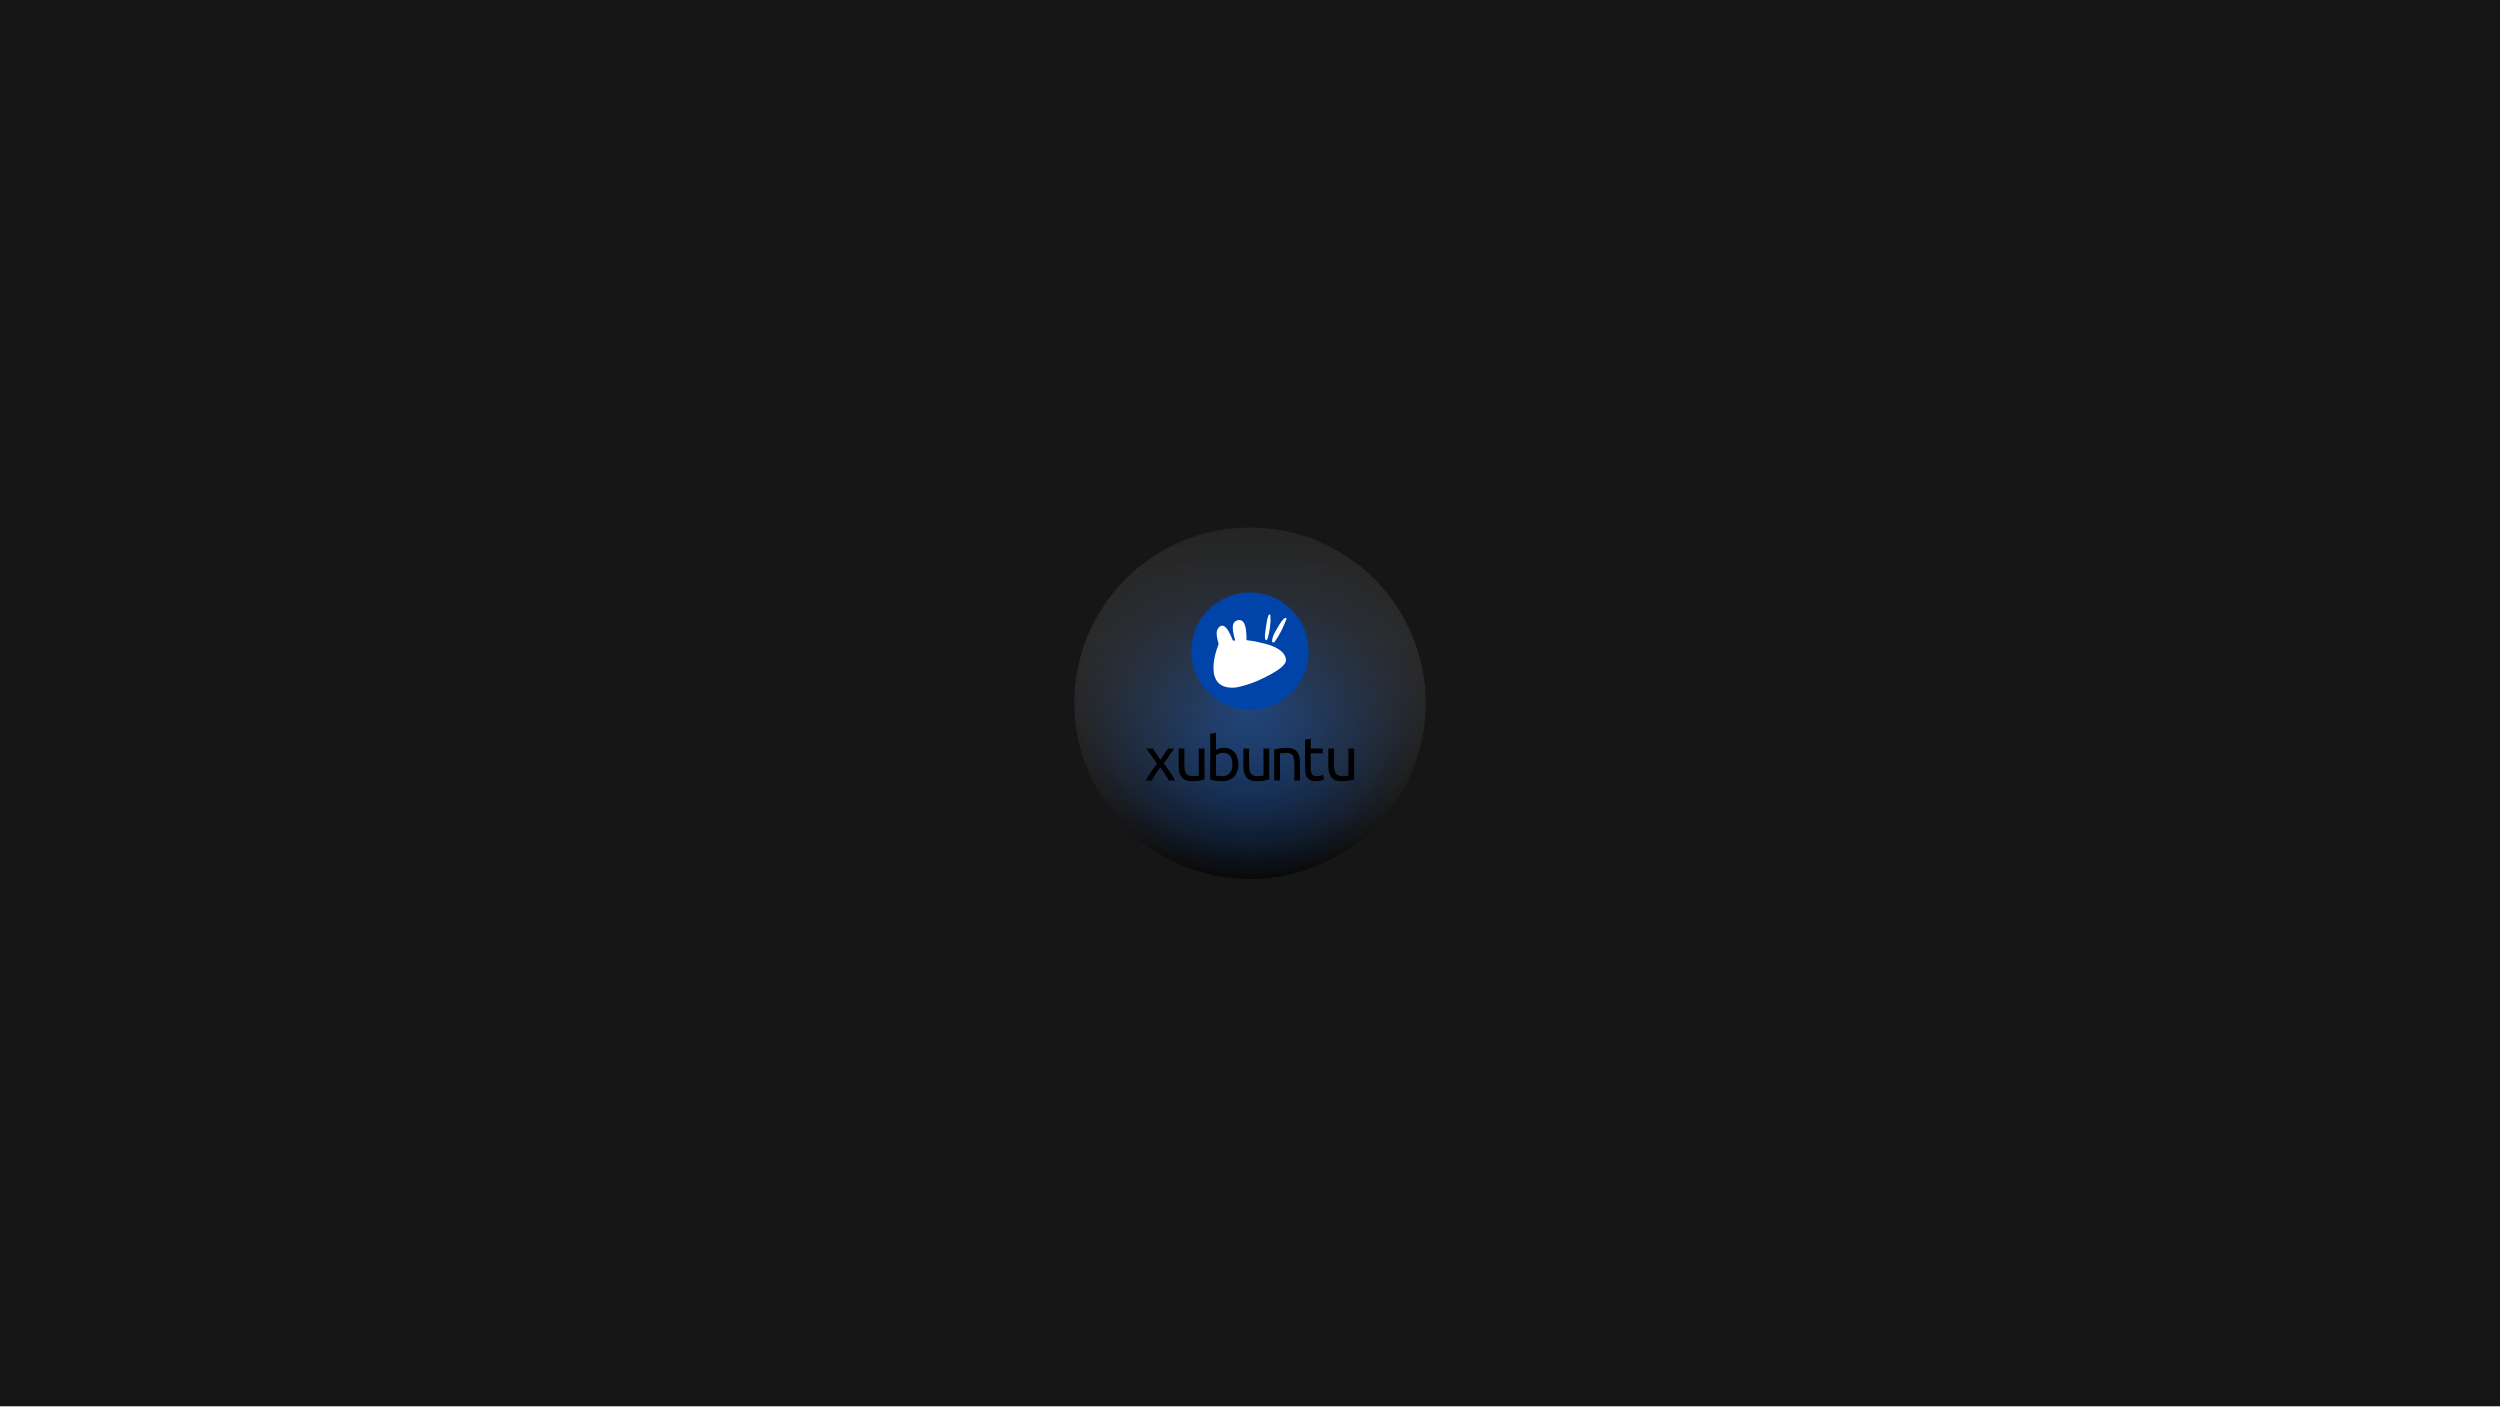
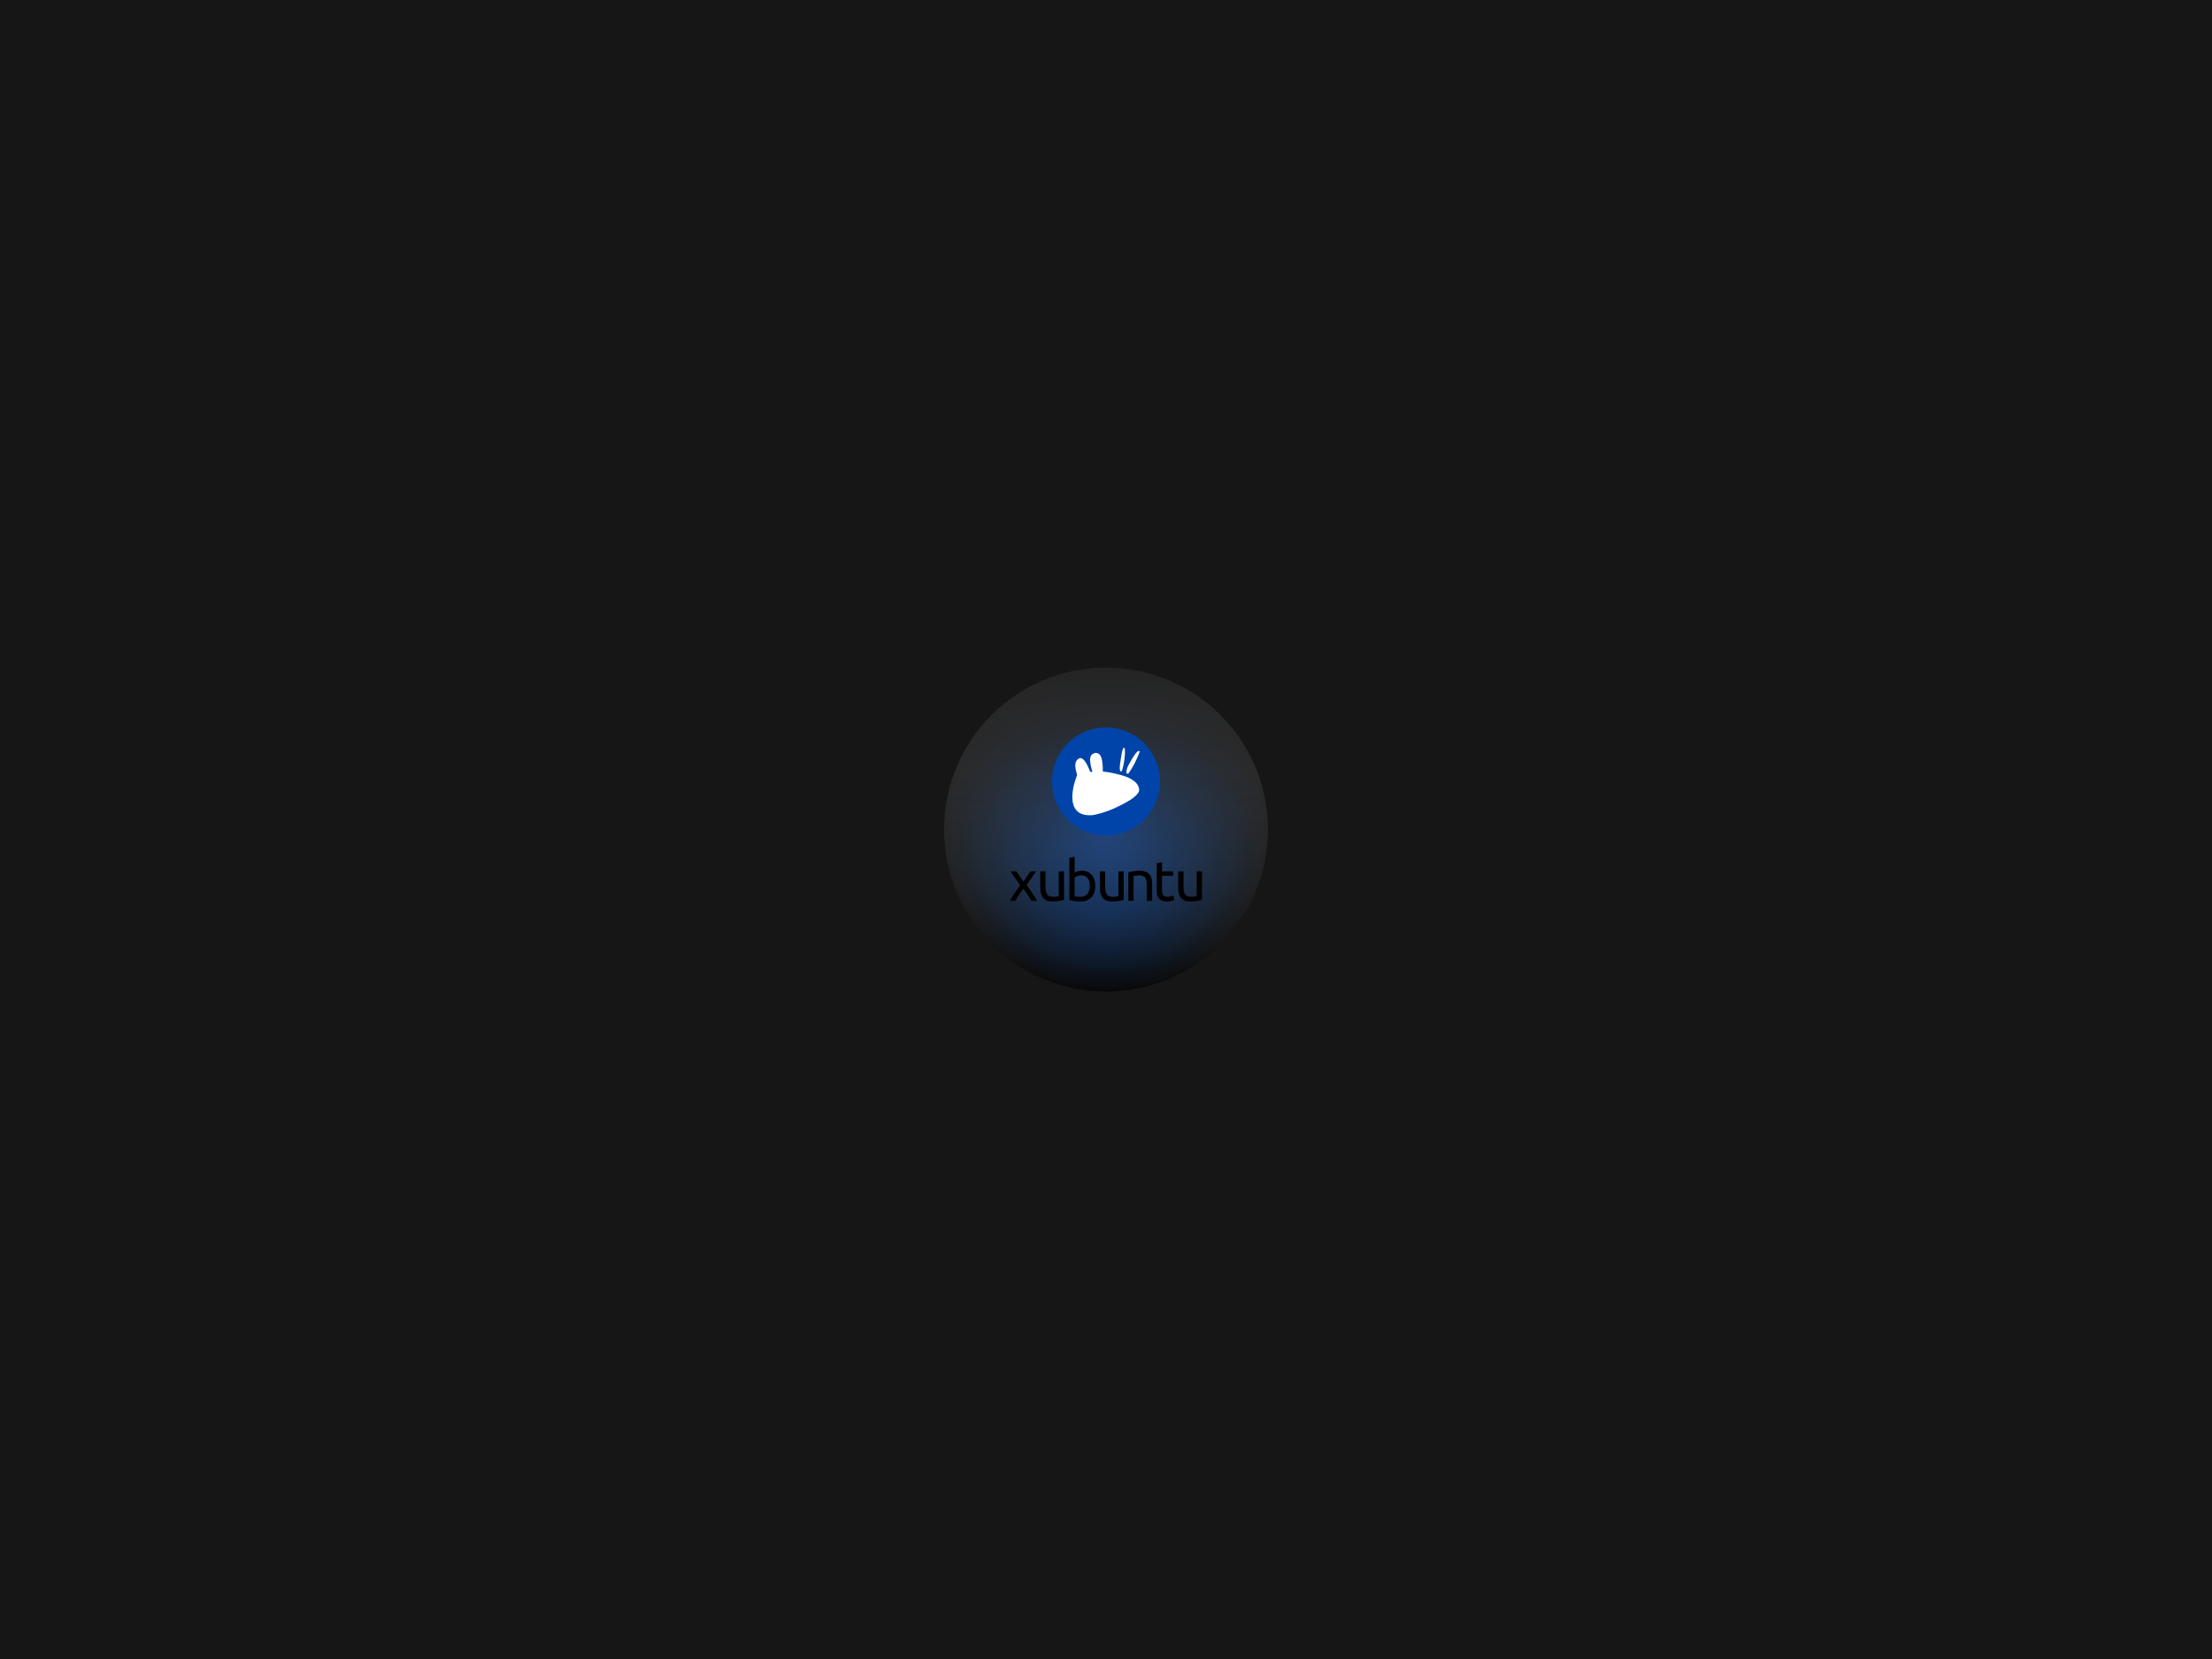
- <svg xmlns="http://www.w3.org/2000/svg" xmlns:ns1="http://www.openswatchbook.org/uri/2009/osb" xmlns:xlink="http://www.w3.org/1999/xlink" id="svg3004" version="1.1" width="1280" height="720" xml:space="preserve">
+ <svg xmlns="http://www.w3.org/2000/svg" xmlns:ns1="http://www.openswatchbook.org/uri/2009/osb" xmlns:xlink="http://www.w3.org/1999/xlink" id="svg3004" version="1.1" width="1024" height="768" xml:space="preserve">
  <defs id="defs3008">
    <linearGradient id="linearGradient4226">
      <stop style="stop-color:#0044aa;stop-opacity:1;" offset="0" id="stop4228" />
      <stop style="stop-color:#0044aa;stop-opacity:0;" offset="1" id="stop4230" />
    </linearGradient>
    <linearGradient id="linearGradient4164">
      <stop style="stop-color:#a80030;stop-opacity:1;" offset="0" id="stop4166" />
      <stop style="stop-color:#a80030;stop-opacity:0;" offset="1" id="stop4168" />
    </linearGradient>
    <linearGradient id="linearGradient5303">
      <stop style="stop-color:#f26711;stop-opacity:1;" offset="0" id="stop5305" />
      <stop style="stop-color:#f26711;stop-opacity:0;" offset="1" id="stop5307" />
    </linearGradient>
    <linearGradient id="linearGradient5267">
      <stop style="stop-color:#666666;stop-opacity:1;" offset="0" id="stop5269" />
      <stop style="stop-color:#666666;stop-opacity:0;" offset="1" id="stop5271" />
    </linearGradient>
    <linearGradient id="linearGradient5251" ns1:paint="solid">
      <stop style="stop-color:#666666;stop-opacity:1;" offset="0" id="stop5253" />
    </linearGradient>
    <linearGradient xlink:href="#linearGradient5267" id="linearGradient5273" x1="-395.365" y1="-212.642" x2="4.763" y2="-212.642" gradientUnits="userSpaceOnUse" />
    <radialGradient xlink:href="#linearGradient5303" id="radialGradient5325" cx="-163.148" cy="-366.263" fx="-163.148" fy="-366.263" r="144.094" gradientTransform="matrix(1,0,0,0.9338842,0,-24.21576)" gradientUnits="userSpaceOnUse" />
    <radialGradient xlink:href="#linearGradient4164" id="radialGradient4170" cx="1447.778" cy="-272.917" fx="1447.778" fy="-272.917" r="223.333" gradientTransform="matrix(1,0,0,0.9751244,0,-6.788974)" gradientUnits="userSpaceOnUse" />
    <radialGradient xlink:href="#linearGradient4164-9" id="radialGradient4170-9" cx="1447.778" cy="-272.917" fx="1447.778" fy="-272.917" r="223.333" gradientTransform="matrix(1,0,0,0.9751244,0,-6.788974)" gradientUnits="userSpaceOnUse" />
    <linearGradient id="linearGradient4164-9">
      <stop style="stop-color:#a80030;stop-opacity:1;" offset="0" id="stop4166-0" />
      <stop style="stop-color:#a80030;stop-opacity:0;" offset="1" id="stop4168-2" />
    </linearGradient>
    <radialGradient r="223.333" fy="-272.917" fx="1447.778" cy="-272.917" cx="1447.778" gradientTransform="matrix(1,0,0,0.9751244,0,-6.788974)" gradientUnits="userSpaceOnUse" id="radialGradient4206" xlink:href="#linearGradient4164-9" />
    <radialGradient xlink:href="#linearGradient4164" id="radialGradient14319" gradientUnits="userSpaceOnUse" gradientTransform="matrix(1,0,0,0.9751244,0,-6.788974)" cx="1447.778" cy="-272.917" fx="1447.778" fy="-272.917" r="223.333" />
    <linearGradient xlink:href="#linearGradient5267" id="linearGradient14321" gradientUnits="userSpaceOnUse" x1="-395.365" y1="-212.642" x2="4.763" y2="-212.642" />
    <linearGradient xlink:href="#linearGradient5267" id="linearGradient14345" gradientUnits="userSpaceOnUse" x1="-395.365" y1="-212.642" x2="4.763" y2="-212.642" />
    <radialGradient xlink:href="#linearGradient4164" id="radialGradient14347" gradientUnits="userSpaceOnUse" gradientTransform="matrix(1,0,0,0.9751244,0,-6.788974)" cx="1447.778" cy="-272.917" fx="1447.778" fy="-272.917" r="223.333" />
    <radialGradient xlink:href="#linearGradient4164" id="radialGradient14931" gradientUnits="userSpaceOnUse" gradientTransform="matrix(1,0,0,0.9751244,0,-6.788974)" cx="1447.778" cy="-272.917" fx="1447.778" fy="-272.917" r="223.333" />
    <linearGradient xlink:href="#linearGradient5267" id="linearGradient14933" gradientUnits="userSpaceOnUse" x1="-395.365" y1="-212.642" x2="4.763" y2="-212.642" />
    <radialGradient xlink:href="#linearGradient4164" id="radialGradient14961" gradientUnits="userSpaceOnUse" gradientTransform="matrix(1,0,0,0.9751244,0,-6.788974)" cx="1447.778" cy="-272.917" fx="1447.778" fy="-272.917" r="223.333" />
    <linearGradient xlink:href="#linearGradient5267" id="linearGradient14963" gradientUnits="userSpaceOnUse" x1="-395.365" y1="-212.642" x2="4.763" y2="-212.642" />
    <linearGradient xlink:href="#linearGradient5267" id="linearGradient14991" gradientUnits="userSpaceOnUse" x1="-395.365" y1="-212.642" x2="4.763" y2="-212.642" />
    <linearGradient xlink:href="#linearGradient5267" id="linearGradient15015" gradientUnits="userSpaceOnUse" x1="-395.365" y1="-212.642" x2="4.763" y2="-212.642" />
    <linearGradient xlink:href="#linearGradient5267" id="linearGradient3725" gradientUnits="userSpaceOnUse" x1="-395.365" y1="-212.642" x2="4.763" y2="-212.642" />
    <radialGradient r="125.556" fy="-292.917" fx="-318.889" cy="-292.917" cx="-318.889" gradientTransform="matrix(1,0,0,1.061947,0,18.14526)" gradientUnits="userSpaceOnUse" id="radialGradient3812" xlink:href="#linearGradient3787-8" />
    <linearGradient id="linearGradient3787-8">
      <stop style="stop-color:#000000;stop-opacity:1;" offset="0" id="stop3789-9" />
      <stop style="stop-color:#000000;stop-opacity:0;" offset="1" id="stop3791-4" />
    </linearGradient>
    <radialGradient r="125.556" fy="-292.917" fx="-318.889" cy="-292.917" cx="-318.889" gradientTransform="matrix(1,0,0,1.061947,0,18.14526)" gradientUnits="userSpaceOnUse" id="radialGradient6789" xlink:href="#linearGradient3787-8" />
    <radialGradient xlink:href="#linearGradient4226" id="radialGradient4232" cx="1447.778" cy="-272.917" fx="1447.778" fy="-272.917" r="223.333" gradientTransform="matrix(1,0,0,0.9751244,0,-6.788974)" gradientUnits="userSpaceOnUse" />
    <radialGradient xlink:href="#linearGradient3787-8" id="radialGradient3090" gradientUnits="userSpaceOnUse" gradientTransform="matrix(1,0,0,1.061947,0,18.14526)" cx="-318.889" cy="-292.917" fx="-318.889" fy="-292.917" r="125.556" />
    <radialGradient xlink:href="#linearGradient4226" id="radialGradient3092" gradientUnits="userSpaceOnUse" gradientTransform="matrix(1,0,0,0.9751244,0,-6.788974)" cx="1447.778" cy="-272.917" fx="1447.778" fy="-272.917" r="223.333" />
    <linearGradient xlink:href="#linearGradient5267" id="linearGradient3094" gradientUnits="userSpaceOnUse" x1="-395.365" y1="-212.642" x2="4.763" y2="-212.642" />
    <radialGradient xlink:href="#linearGradient3787-8-0" id="radialGradient4061" gradientUnits="userSpaceOnUse" gradientTransform="matrix(1,0,0,1.061947,0,18.14526)" cx="-318.889" cy="-292.917" fx="-318.889" fy="-292.917" r="125.556" />
    <linearGradient id="linearGradient3787-8-0">
      <stop style="stop-color:#000000;stop-opacity:1;" offset="0" id="stop3789-9-2" />
      <stop style="stop-color:#000000;stop-opacity:0;" offset="1" id="stop3791-4-8" />
    </linearGradient>
    <radialGradient xlink:href="#linearGradient4226-1" id="radialGradient4063" gradientUnits="userSpaceOnUse" gradientTransform="matrix(1,0,0,0.9751244,0,-6.788974)" cx="1447.778" cy="-272.917" fx="1447.778" fy="-272.917" r="223.333" />
    <linearGradient id="linearGradient4226-1">
      <stop style="stop-color:#0044aa;stop-opacity:1;" offset="0" id="stop4228-8" />
      <stop style="stop-color:#0044aa;stop-opacity:0;" offset="1" id="stop4230-8" />
    </linearGradient>
    <linearGradient xlink:href="#linearGradient5267-5" id="linearGradient4065" gradientUnits="userSpaceOnUse" x1="-395.365" y1="-212.642" x2="4.763" y2="-212.642" />
    <linearGradient id="linearGradient5267-5">
      <stop style="stop-color:#666666;stop-opacity:1;" offset="0" id="stop5269-7" />
      <stop style="stop-color:#666666;stop-opacity:0;" offset="1" id="stop5271-3" />
    </linearGradient>
    <radialGradient xlink:href="#linearGradient3787-8-0-6" id="radialGradient4061-0" gradientUnits="userSpaceOnUse" gradientTransform="matrix(1,0,0,1.061947,0,18.14526)" cx="-318.889" cy="-292.917" fx="-318.889" fy="-292.917" r="125.556" />
    <linearGradient id="linearGradient3787-8-0-6">
      <stop style="stop-color:#000000;stop-opacity:1;" offset="0" id="stop3789-9-2-6" />
      <stop style="stop-color:#000000;stop-opacity:0;" offset="1" id="stop3791-4-8-9" />
    </linearGradient>
    <radialGradient xlink:href="#linearGradient3978" id="radialGradient3984" cx="1447.778" cy="-272.917" fx="1447.778" fy="-272.917" r="223.333" gradientTransform="matrix(1,0,0,0.9751244,0,-6.788974)" gradientUnits="userSpaceOnUse" />
    <linearGradient id="linearGradient3978">
      <stop style="stop-color:#0044aa;stop-opacity:1;" offset="0" id="stop3980" />
      <stop style="stop-color:#0044aa;stop-opacity:0;" offset="1" id="stop3982" />
    </linearGradient>
    <linearGradient xlink:href="#linearGradient5267-5-4" id="linearGradient3185" gradientUnits="userSpaceOnUse" x1="-395.365" y1="-212.642" x2="4.763" y2="-212.642" />
    <linearGradient id="linearGradient5267-5-4">
      <stop style="stop-color:#666666;stop-opacity:1;" offset="0" id="stop5269-7-6" />
      <stop style="stop-color:#666666;stop-opacity:0;" offset="1" id="stop5271-3-6" />
    </linearGradient>
    <radialGradient xlink:href="#linearGradient3787-8-0-4" id="radialGradient3870" gradientUnits="userSpaceOnUse" gradientTransform="matrix(1,0,0,1.061947,0,18.14526)" cx="-318.889" cy="-292.917" fx="-318.889" fy="-292.917" r="125.556" />
    <linearGradient id="linearGradient3787-8-0-4">
      <stop style="stop-color:#000000;stop-opacity:1;" offset="0" id="stop3789-9-2-1" />
      <stop style="stop-color:#000000;stop-opacity:0;" offset="1" id="stop3791-4-8-4" />
    </linearGradient>
    <radialGradient xlink:href="#linearGradient3978-23" id="radialGradient3868" gradientUnits="userSpaceOnUse" gradientTransform="matrix(1,0,0,0.9751244,0,-6.788974)" cx="1447.778" cy="-272.917" fx="1447.778" fy="-272.917" r="223.333" />
    <linearGradient id="linearGradient3978-23">
      <stop style="stop-color:#0044aa;stop-opacity:1;" offset="0" id="stop3980-7" />
      <stop style="stop-color:#0044aa;stop-opacity:0;" offset="1" id="stop3982-8" />
    </linearGradient>
    <linearGradient xlink:href="#linearGradient5267-5-7" id="linearGradient3866" gradientUnits="userSpaceOnUse" x1="-395.365" y1="-212.642" x2="4.763" y2="-212.642" />
    <linearGradient id="linearGradient5267-5-7">
      <stop style="stop-color:#242424;stop-opacity:1;" offset="0" id="stop5269-7-69" />
      <stop style="stop-color:#666666;stop-opacity:0;" offset="1" id="stop5271-3-1" />
    </linearGradient>
    <linearGradient xlink:href="#linearGradient5267-5-7" id="linearGradient3870" gradientUnits="userSpaceOnUse" x1="-395.365" y1="-212.642" x2="4.763" y2="-212.642" />
    <radialGradient xlink:href="#linearGradient3978-23" id="radialGradient3872" gradientUnits="userSpaceOnUse" gradientTransform="matrix(1,0,0,0.9751244,0,-6.788974)" cx="1447.778" cy="-272.917" fx="1447.778" fy="-272.917" r="223.333" />
    <radialGradient xlink:href="#linearGradient3787-8-0-4" id="radialGradient3874" gradientUnits="userSpaceOnUse" gradientTransform="matrix(1,0,0,1.061947,0,18.14526)" cx="-318.889" cy="-292.917" fx="-318.889" fy="-292.917" r="125.556" />
    <linearGradient xlink:href="#linearGradient5267-5-7" id="linearGradient3873" gradientUnits="userSpaceOnUse" x1="-395.365" y1="-212.642" x2="4.763" y2="-212.642" />
    <radialGradient xlink:href="#linearGradient3978-23" id="radialGradient3875" gradientUnits="userSpaceOnUse" gradientTransform="matrix(1,0,0,0.9751244,0,-6.788974)" cx="1447.778" cy="-272.917" fx="1447.778" fy="-272.917" r="223.333" />
    <radialGradient xlink:href="#linearGradient3787-8-0-4" id="radialGradient3877" gradientUnits="userSpaceOnUse" gradientTransform="matrix(1,0,0,1.061947,0,18.14526)" cx="-318.889" cy="-292.917" fx="-318.889" fy="-292.917" r="125.556" />
  </defs>
-   <g id="g3012" transform="matrix(1.25,0,0,-1.25,0,720)">
-     <rect style="fill:#161616;fill-opacity:1;stroke:none" id="rect3036" width="1024" height="576" x="0" y="-576" transform="scale(1,-1)" />
-     <g id="g3879" transform="matrix(1.125,0,0,1.125,224,71.99997)">
+   <g id="g3012" transform="matrix(1.25,0,0,-1.25,0,768)">
+     <rect style="fill:#161616;fill-opacity:1;stroke:none" id="rect3036" width="819.2" height="614.4" x="0" y="-614.4" transform="scale(1,-1)" />
+     <g id="g3879" transform="matrix(0.9375001,0,0,0.9375001,169.6,127.2)">
      <path transform="matrix(0.6446042,0,0,-0.5973332,342.1007,-9.706626)" d="m -34.286,-337.679 c 0,59.173 -44.452,107.143 -99.286,107.143 -54.834,0 -99.286,-47.969 -99.286,-107.143 0,-59.173 44.452,-107.143 99.286,-107.143 54.834,0 99.286,47.969 99.286,107.143 z" id="path3219" style="fill:#080808;fill-opacity:1;fill-rule:nonzero;stroke:none" />
      <path transform="matrix(0,0.5097344,0.4799999,0,396.6,354.5486)" d="m -193.333,-292.917 c 0,73.638 -56.213,133.333 -125.556,133.333 -69.342,0 -125.556,-59.695 -125.556,-133.333 0,-73.638 56.213,-133.333 125.556,-133.333 69.342,0 125.556,59.695 125.556,133.333 z" id="path5277-0-7" style="opacity:0.75;fill:url(#radialGradient3877);fill-opacity:1;fill-rule:evenodd;stroke:none" />
      <path transform="matrix(0.2865671,0,0,-0.2938775,-158.8855,111.7959)" d="m 1671.111,-272.917 c 0,120.275 -99.99,217.778 -223.333,217.778 -123.344,0 -223.333,-97.502 -223.333,-217.778 0,-120.275 99.99,-217.778 223.333,-217.778 123.344,0 223.333,97.502 223.333,217.778 z" id="path4162-0" style="fill:url(#radialGradient3875);fill-opacity:1;fill-rule:nonzero;stroke:none" />
      <path transform="matrix(0,-0.319897,-0.3445044,0,182.7439,129.5238)" d="m 4.763,-212.642 c 0,102.6 -89.572,185.774 -200.064,185.774 -110.493,0 -200.064,-83.174 -200.064,-185.774 0,-102.6 89.572,-185.774 200.064,-185.774 110.493,0 200.064,83.174 200.064,185.774 z" id="path3806-2" style="fill:url(#linearGradient3873);fill-opacity:1;fill-rule:evenodd;stroke:none" />
      <g transform="matrix(0.5925925,0,0,0.5925925,192.0003,430.7494)" id="g4114">
        <g style="fill:#000000;fill-opacity:1;display:inline" id="g3200-0" transform="matrix(0.6066325,0,0,-0.6066316,-55.66105,-109.4181)">
          <path d="m 187.639,562.151 c -0.457,-0.913 -1.017,-1.931 -1.681,-3.052 -0.664,-1.121 -1.391,-2.263 -2.18,-3.425 -0.789,-1.204 -1.598,-2.387 -2.429,-3.55 -0.83,-1.162 -1.64,-2.263 -2.429,-3.301 -0.789,1.038 -1.598,2.159 -2.429,3.363 -0.83,1.163 -1.64,2.346 -2.429,3.55 -0.747,1.162 -1.453,2.304 -2.117,3.425 -0.664,1.121 -1.225,2.117 -1.681,2.989 l -5.978,0 c 1.453,-2.823 3.176,-5.688 5.169,-8.594 2.034,-2.948 4.048,-5.75 6.041,-8.407 l -10.711,-15.382 6.539,0 7.722,11.334 7.784,-11.334 6.165,0 -10.462,15.008 c 1.993,2.699 4.027,5.563 6.103,8.594 2.117,2.989 3.903,5.916 5.356,8.781 l -6.352,0" style="font-size:49.492px;font-style:normal;font-weight:normal;fill:#000000;fill-opacity:1;stroke:none;display:inline;font-family:ubuntubeta;-inkscape-font-specification:ubuntubeta" id="path2826-1" />
          <path d="m 223.677,561.216 c -1.329,0.332 -3.093,0.685 -5.293,1.059 -2.159,0.374 -4.671,0.56 -7.535,0.56 -2.491,0 -4.588,-0.353 -6.29,-1.059 -1.702,-0.747 -3.072,-1.785 -4.11,-3.114 -1.038,-1.329 -1.785,-2.885 -2.242,-4.671 -0.457,-1.827 -0.685,-3.84 -0.685,-6.041 l 0,-18.184 5.792,0 0,16.939 c -2e-5,3.944 0.623,6.767 1.868,8.469 1.246,1.702 3.342,2.553 6.29,2.553 0.623,10e-6 1.266,-0.021 1.931,-0.062 0.664,-0.042 1.287,-0.083 1.868,-0.125 0.581,-0.083 1.1,-0.145 1.557,-0.187 0.498,-0.083 0.851,-0.166 1.059,-0.249 l 0,-27.339 5.792,0 0,31.449" style="font-size:49.492px;font-style:normal;font-weight:normal;fill:#000000;fill-opacity:1;stroke:none;display:inline;font-family:ubuntubeta;-inkscape-font-specification:ubuntubeta" id="path2828-4" />
          <path d="m 235.298,531.2 c 0.706,-0.457 1.764,-0.934 3.176,-1.432 1.453,-0.498 3.114,-0.747 4.982,-0.747 2.325,3e-5 4.38,0.415 6.165,1.246 1.827,0.83 3.363,1.993 4.608,3.487 1.245,1.495 2.18,3.28 2.802,5.356 0.664,2.076 0.996,4.359 0.996,6.85 -2e-5,2.616 -0.394,4.982 -1.183,7.099 -0.747,2.076 -1.827,3.84 -3.238,5.293 -1.412,1.453 -3.114,2.574 -5.107,3.363 -1.993,0.789 -4.235,1.183 -6.726,1.183 -2.699,0 -5.086,-0.187 -7.162,-0.56 -2.076,-0.374 -3.778,-0.747 -5.107,-1.121 l 0,-46.395 5.792,-0.996 0,17.375 m 0,25.907 c 0.581,0.166 1.391,0.332 2.429,0.498 1.079,0.125 2.408,0.187 3.986,0.187 3.114,10e-6 5.605,-1.017 7.473,-3.052 1.868,-2.076 2.802,-5.003 2.802,-8.781 -2e-5,-1.661 -0.166,-3.218 -0.498,-4.671 -0.332,-1.453 -0.872,-2.699 -1.619,-3.737 -0.747,-1.079 -1.723,-1.91 -2.927,-2.491 -1.163,-0.623 -2.574,-0.934 -4.235,-0.934 -1.578,2e-5 -3.031,0.27 -4.359,0.81 -1.329,0.54 -2.346,1.1 -3.052,1.681 l 0,20.489" style="font-size:49.492px;font-style:normal;font-weight:normal;fill:#000000;fill-opacity:1;stroke:none;display:inline;font-family:ubuntubeta;-inkscape-font-specification:ubuntubeta" id="path2830-9" />
          <path d="m 289.247,561.216 c -1.329,0.332 -3.093,0.685 -5.293,1.059 -2.159,0.374 -4.671,0.56 -7.535,0.56 -2.491,0 -4.588,-0.353 -6.29,-1.059 -1.702,-0.747 -3.072,-1.785 -4.11,-3.114 -1.038,-1.329 -1.785,-2.885 -2.242,-4.671 -0.457,-1.827 -0.685,-3.84 -0.685,-6.041 l 0,-18.184 5.792,0 0,16.939 c -1e-5,3.944 0.623,6.767 1.868,8.469 1.246,1.702 3.342,2.553 6.29,2.553 0.623,10e-6 1.266,-0.021 1.931,-0.062 0.664,-0.042 1.287,-0.083 1.868,-0.125 0.581,-0.083 1.1,-0.145 1.557,-0.187 0.498,-0.083 0.851,-0.166 1.059,-0.249 l 0,-27.339 5.792,0 0,31.449" style="font-size:49.492px;font-style:normal;font-weight:normal;fill:#000000;fill-opacity:1;stroke:none;display:inline;font-family:ubuntubeta;-inkscape-font-specification:ubuntubeta" id="path2832-5" />
          <path d="m 294.31,530.701 c 1.329,-0.332 3.093,-0.685 5.293,-1.059 2.2,-0.374 4.733,-0.56 7.598,-0.56 2.574,4e-5 4.712,0.374 6.414,1.121 1.702,0.706 3.051,1.723 4.048,3.052 1.038,1.287 1.764,2.844 2.18,4.671 0.415,1.827 0.623,3.84 0.623,6.041 l 0,18.184 -5.792,0 0,-16.939 c -3e-5,-1.993 -0.145,-3.695 -0.436,-5.107 -0.249,-1.412 -0.685,-2.553 -1.308,-3.425 -0.623,-0.872 -1.453,-1.495 -2.491,-1.868 -1.038,-0.415 -2.325,-0.623 -3.861,-0.623 -0.623,3e-5 -1.266,0.021 -1.931,0.062 -0.664,0.042 -1.308,0.104 -1.931,0.187 -0.581,0.042 -1.121,0.104 -1.619,0.187 -0.457,0.083 -0.789,0.145 -0.996,0.187 l 0,27.339 -5.792,0 0,-31.449" style="font-size:49.492px;font-style:normal;font-weight:normal;fill:#000000;fill-opacity:1;stroke:none;display:inline;font-family:ubuntubeta;-inkscape-font-specification:ubuntubeta" id="path2834-8" />
          <path d="m 331.321,529.767 12.268,0 0,4.857 -12.268,0 0,14.946 c -2e-5,1.619 0.125,2.968 0.374,4.048 0.249,1.038 0.623,1.868 1.121,2.491 0.498,0.581 1.121,0.996 1.868,1.246 0.747,0.249 1.619,0.374 2.616,0.374 1.744,10e-6 3.135,-0.187 4.172,-0.56 1.079,-0.415 1.827,-0.706 2.242,-0.872 l 1.121,4.795 c -0.581,0.291 -1.598,0.644 -3.052,1.059 -1.453,0.457 -3.114,0.685 -4.982,0.685 -2.2,0 -4.027,-0.27 -5.48,-0.81 -1.412,-0.581 -2.553,-1.432 -3.425,-2.553 -0.872,-1.121 -1.495,-2.491 -1.868,-4.11 -0.332,-1.661 -0.498,-3.57 -0.498,-5.729 l 0,-28.896 5.792,-0.996 0,10.026" style="font-size:49.492px;font-style:normal;font-weight:normal;fill:#000000;fill-opacity:1;stroke:none;display:inline;font-family:ubuntubeta;-inkscape-font-specification:ubuntubeta" id="path2836-9" />
          <path d="m 375.287,561.216 c -1.329,0.332 -3.093,0.685 -5.293,1.059 -2.159,0.374 -4.671,0.56 -7.535,0.56 -2.491,0 -4.588,-0.353 -6.29,-1.059 -1.702,-0.747 -3.072,-1.785 -4.11,-3.114 -1.038,-1.329 -1.785,-2.885 -2.242,-4.671 -0.457,-1.827 -0.685,-3.84 -0.685,-6.041 l 0,-18.184 5.792,0 0,16.939 c -1e-5,3.944 0.623,6.767 1.868,8.469 1.246,1.702 3.342,2.553 6.29,2.553 0.623,10e-6 1.266,-0.021 1.931,-0.062 0.664,-0.042 1.287,-0.083 1.868,-0.125 0.581,-0.083 1.1,-0.145 1.557,-0.187 0.498,-0.083 0.851,-0.166 1.059,-0.249 l 0,-27.339 5.792,0 0,31.449" style="font-size:49.492px;font-style:normal;font-weight:normal;fill:#000000;fill-opacity:1;stroke:none;display:inline;font-family:ubuntubeta;-inkscape-font-specification:ubuntubeta" id="path2838-7" />
        </g>
        <g id="g4106">
          <path transform="matrix(2.70604,0,0,-2.70604,-591.7047,-541.4669)" d="m 271.875,-63.036 c 0,7.347 -5.956,13.304 -13.304,13.304 -7.347,0 -13.304,-5.956 -13.304,-13.304 0,-7.347 5.956,-13.304 13.304,-13.304 7.347,0 13.304,5.956 13.304,13.304 z" id="path3354-2" style="fill:#0044aa;fill-opacity:1;stroke:none" />
          <g transform="matrix(1.8,0,0,-1.8,-521.538,336.253)" id="g3372-0">
            <g id="g3368-4" transform="translate(0.4464286,-0.04464286)">
              <path d="m 355.844,380.406 c -0.07,0.04 -0.081,0.061 -0.062,0.031 -0.679,1.144 -0.697,2.653 -1,4 a 0.498,0.498 0 0 1 0,0.031 c -0.005,0.02 0.005,0.043 0,0.062 -0.147,1.446 -0.624,2.921 -0.281,4.312 a 0.498,0.498 0 0 1 0.031,0.094 c 0.003,0.01 -0.003,0.021 0,0.031 0.005,0.008 -0.005,0.024 0,0.031 0.006,0.009 0.025,-0.008 0.031,0 0.073,0.101 0.162,0.176 0.219,0.188 0.04,0.008 0.11,0.004 0.25,-0.094 0.151,-0.105 0.237,-0.316 0.281,-0.594 a 0.498,0.498 0 0 1 0.062,-0.094 0.498,0.498 0 0 1 0,-0.031 0.498,0.498 0 0 1 0.031,-0.094 0.498,0.498 0 0 1 0.031,-0.031 c 0.598,-2.387 1.003,-4.892 0.844,-7.344 -0.02,-0.122 -0.043,-0.207 -0.156,-0.344 -0.075,-0.091 -0.137,-0.143 -0.156,-0.156 -0.019,-0.013 0.007,-0.004 -0.062,0 a 0.498,0.498 0 0 1 -0.031,0 c -0.026,0.003 -0.016,-6.1e-4 -0.031,0 z" id="path3366-3" style="fill:#ffffff;fill-opacity:1;stroke:none" />
              <path transform="translate(-0.4910714,-0.2678571)" d="m 361.844,381.844 c -1.036,0.504 -1.567,1.705 -2.281,2.688 a 0.467,0.467 0 0 1 -0.031,0.094 0.467,0.467 0 0 1 -0.031,0.062 c -0.906,1.605 -2.061,3.207 -2.188,5.062 -7.1e-4,0.011 6.5e-4,0.021 0,0.031 0.014,0.28 0.174,0.432 0.344,0.469 0.167,0.036 0.474,-0.059 0.594,-0.25 a 0.467,0.467 0 0 1 0.031,-0.031 0.467,0.467 0 0 1 0,-0.031 0.467,0.467 0 0 1 0,-0.031 c 1.646,-2.262 2.884,-4.925 3.906,-7.531 a 0.467,0.467 0 0 1 0,-0.031 c 0.071,-0.171 0.094,-0.215 0.031,-0.344 -0.018,-0.038 -0.212,-0.169 -0.312,-0.156 -0.016,0.007 -0.046,-0.008 -0.062,0 z" id="path3364-7" style="fill:#ffffff;fill-opacity:1;stroke:none" />
            </g>
            <path style="fill:#ffffff;fill-opacity:1;stroke:none" d="m 345.67,382.277 c -0.167,0.031 -0.416,0.181 -0.594,0.25 -0.628,0.238 -0.975,0.777 -1.125,1.406 -0.153,0.644 -0.102,1.361 0,2.094 0.102,0.731 0.248,1.486 0.406,2.062 0.136,0.498 0.234,0.741 0.281,0.906 l 0,0.125 c 0,0.054 -0.026,0.05 -0.062,0.094 -0.02,0.011 0.02,0.062 0,0.062 -0.045,0.035 -0.1,0.062 -0.156,0.062 -0.111,0.007 -0.198,-0.033 -0.312,-0.062 -0.078,-0.018 -0.18,-0.081 -0.156,-0.062 -0.036,-0.022 -0.101,-0.024 -0.125,-0.062 0,0.015 0.022,0.014 0,-0.031 -0.025,-0.047 -0.054,-0.166 -0.094,-0.25 -0.089,-0.189 -0.159,-0.409 -0.281,-0.688 -0.244,-0.555 -0.558,-1.236 -0.906,-1.875 -0.35,-0.641 -0.762,-1.224 -1.219,-1.625 -0.228,-0.201 -0.51,-0.402 -0.781,-0.469 -0.262,-0.066 -0.573,-0.01 -0.844,0.125 -0.7,0.388 -1.096,1.024 -1.25,1.688 -0.155,0.673 -0.082,1.449 0.031,2.125 0.115,0.675 0.292,1.231 0.406,1.688 0.049,0.193 0.109,0.372 0.125,0.469 0,0.096 -0.039,0.345 -0.062,0.438 -0.118,0.409 -0.406,1.094 -0.406,1.094 0,0 -5.453,14.483 6.25,13.469 0.096,-0.007 0.315,-0.062 0.406,-0.062 2.298,-0.463 4.473,-1.158 6.406,-1.938 0.38,-0.182 0.878,-0.363 1.438,-0.625 1.119,-0.524 2.525,-1.196 3.875,-1.938 1.351,-0.742 2.605,-1.533 3.562,-2.375 0.96,-0.843 1.66,-1.767 1.531,-2.688 -0.204,-1.483 -1.189,-2.586 -2.5,-3.438 -1.316,-0.855 -2.957,-1.445 -4.594,-1.875 -1.636,-0.43 -3.224,-0.78 -4.438,-0.969 -0.607,-0.095 -1.175,-0.122 -1.531,-0.188 -0.105,-0.018 -0.162,-0.044 -0.219,-0.062 -0.031,-0.004 -0.033,-0.013 -0.062,-0.031 -0.036,-0.022 -0.103,-0.024 -0.125,-0.062 -0.02,-0.036 0,-0.083 0,-0.125 0,-0.016 -1.7e-4,-0.041 0,-0.062 l 0,-0.906 c -0.02,-0.748 -0.064,-1.736 -0.219,-2.656 -0.156,-0.925 -0.398,-1.809 -0.906,-2.406 -0.302,-0.355 -0.73,-0.589 -1.25,-0.625 -0.156,-0.018 -0.331,-0.031 -0.5,0 z" id="path3302-3" />
          </g>
        </g>
      </g>
    </g>
  </g>
</svg>
